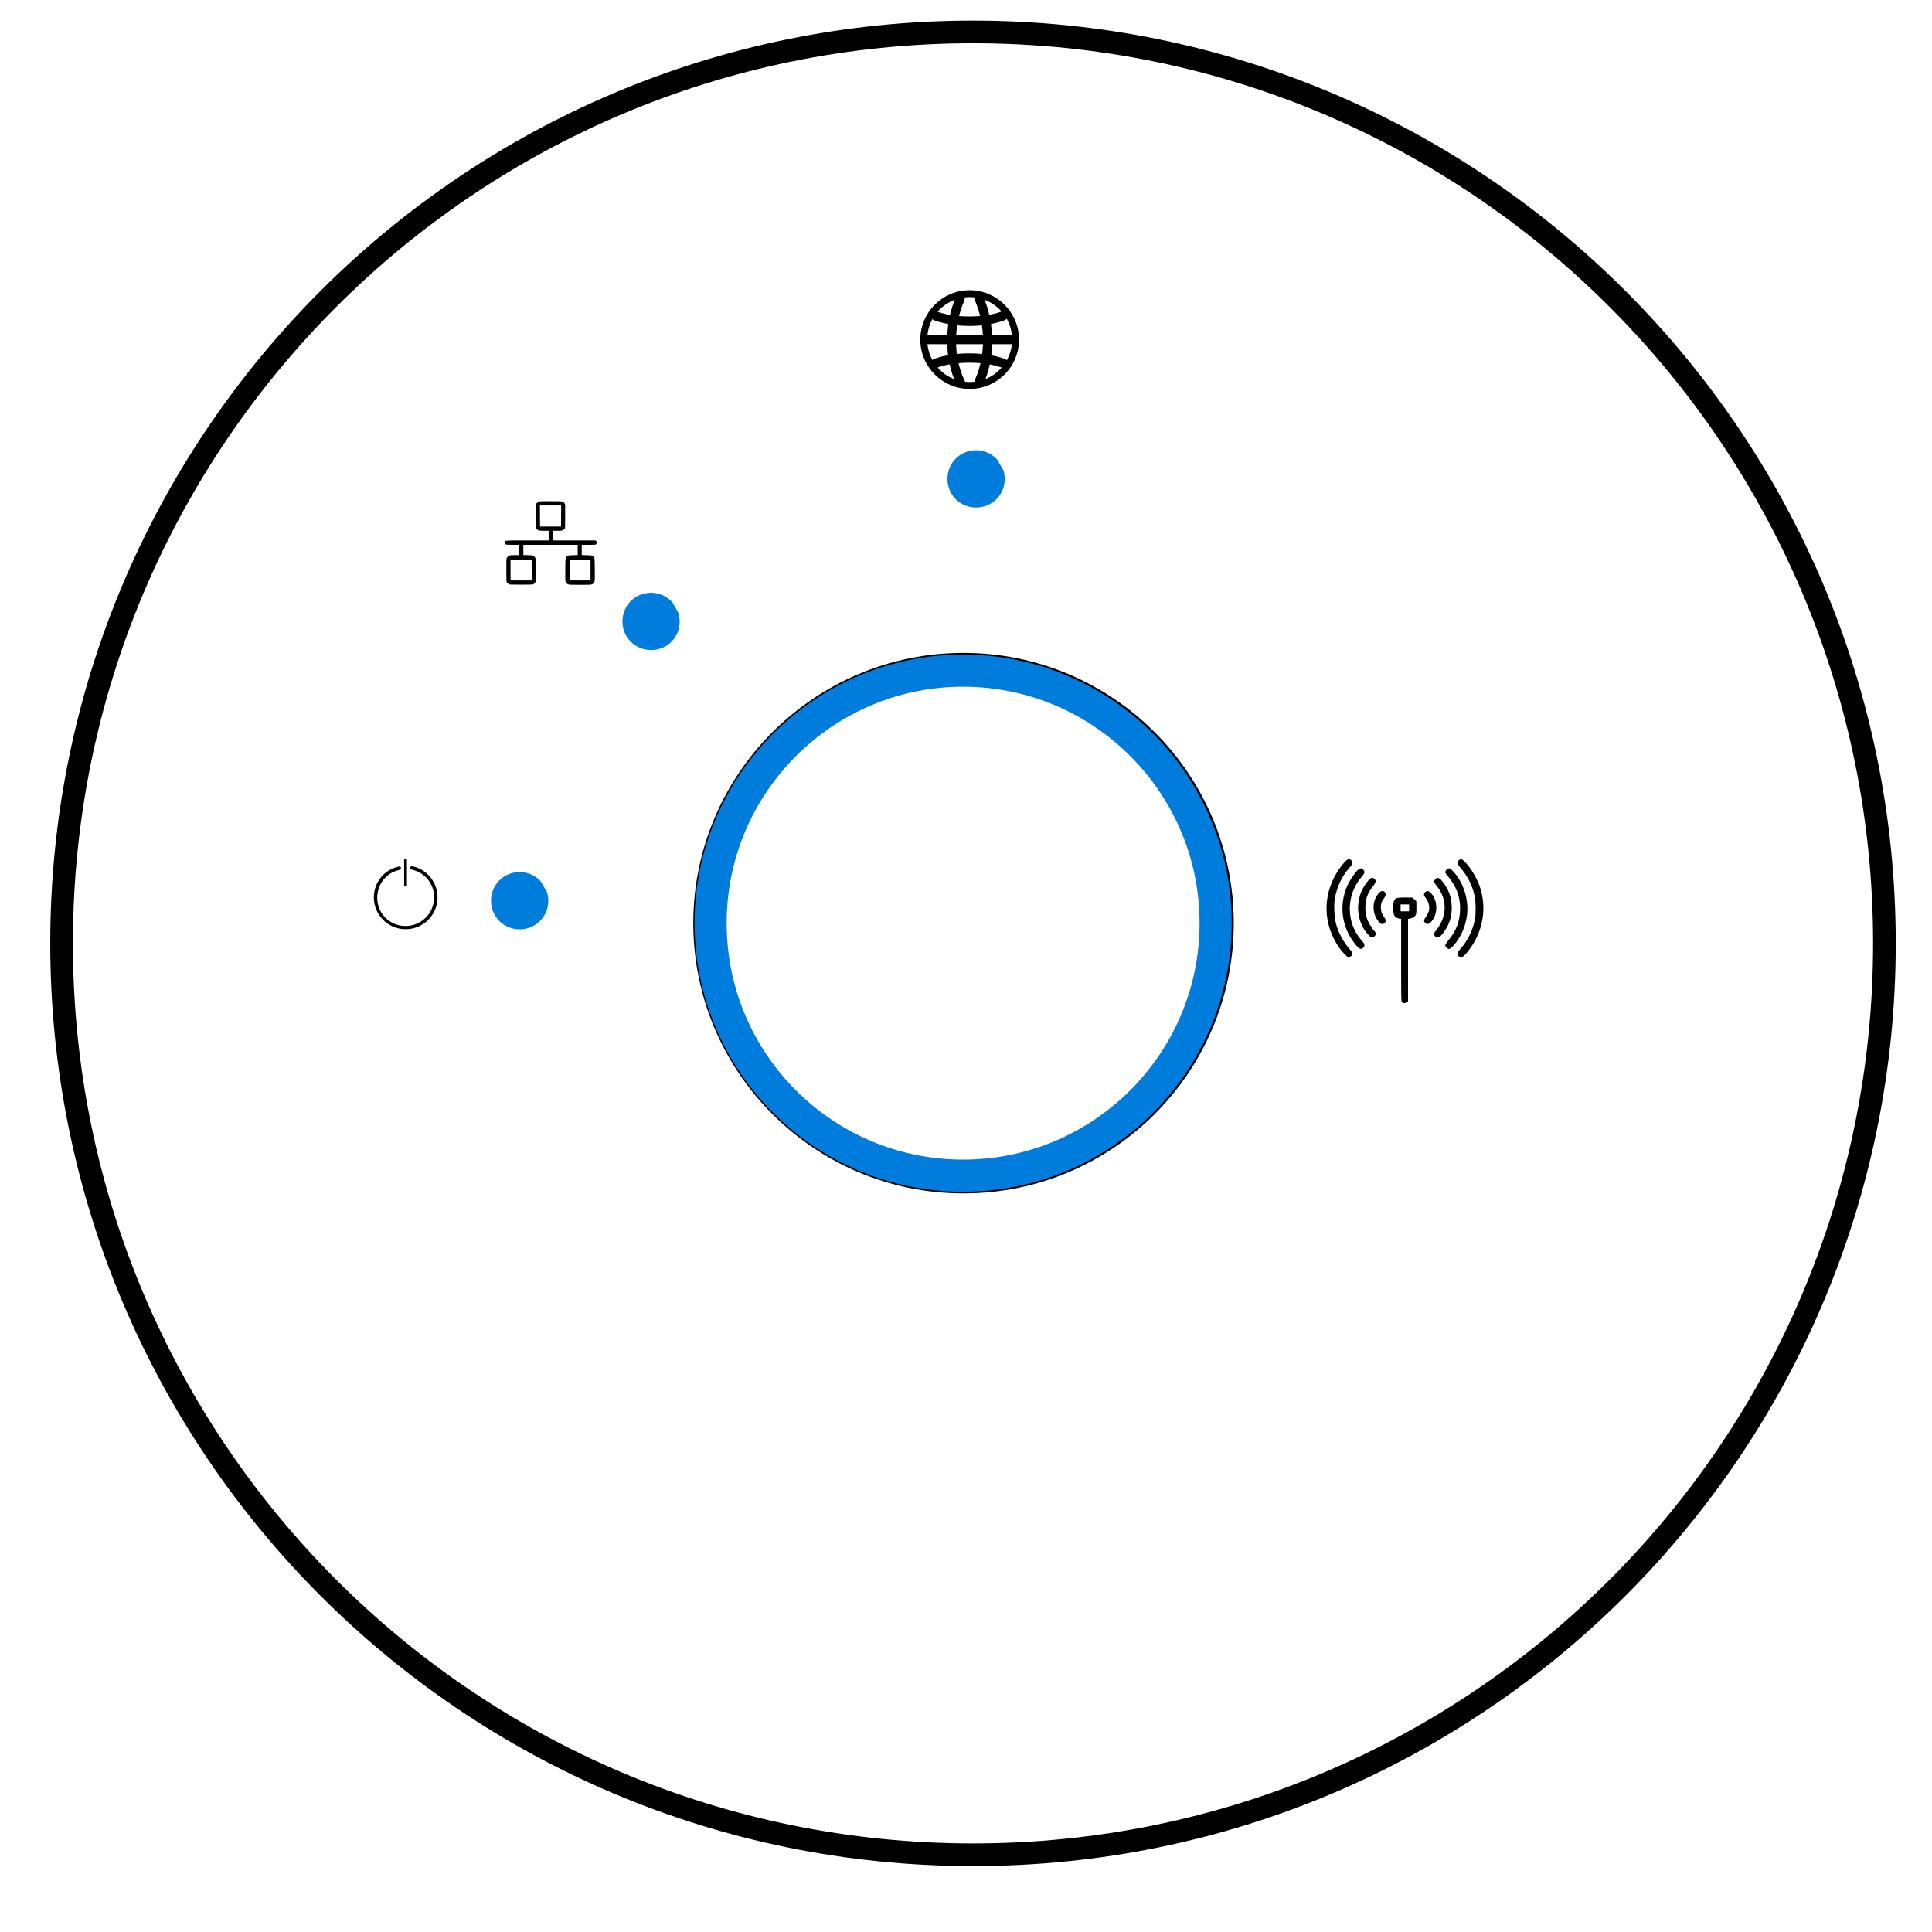
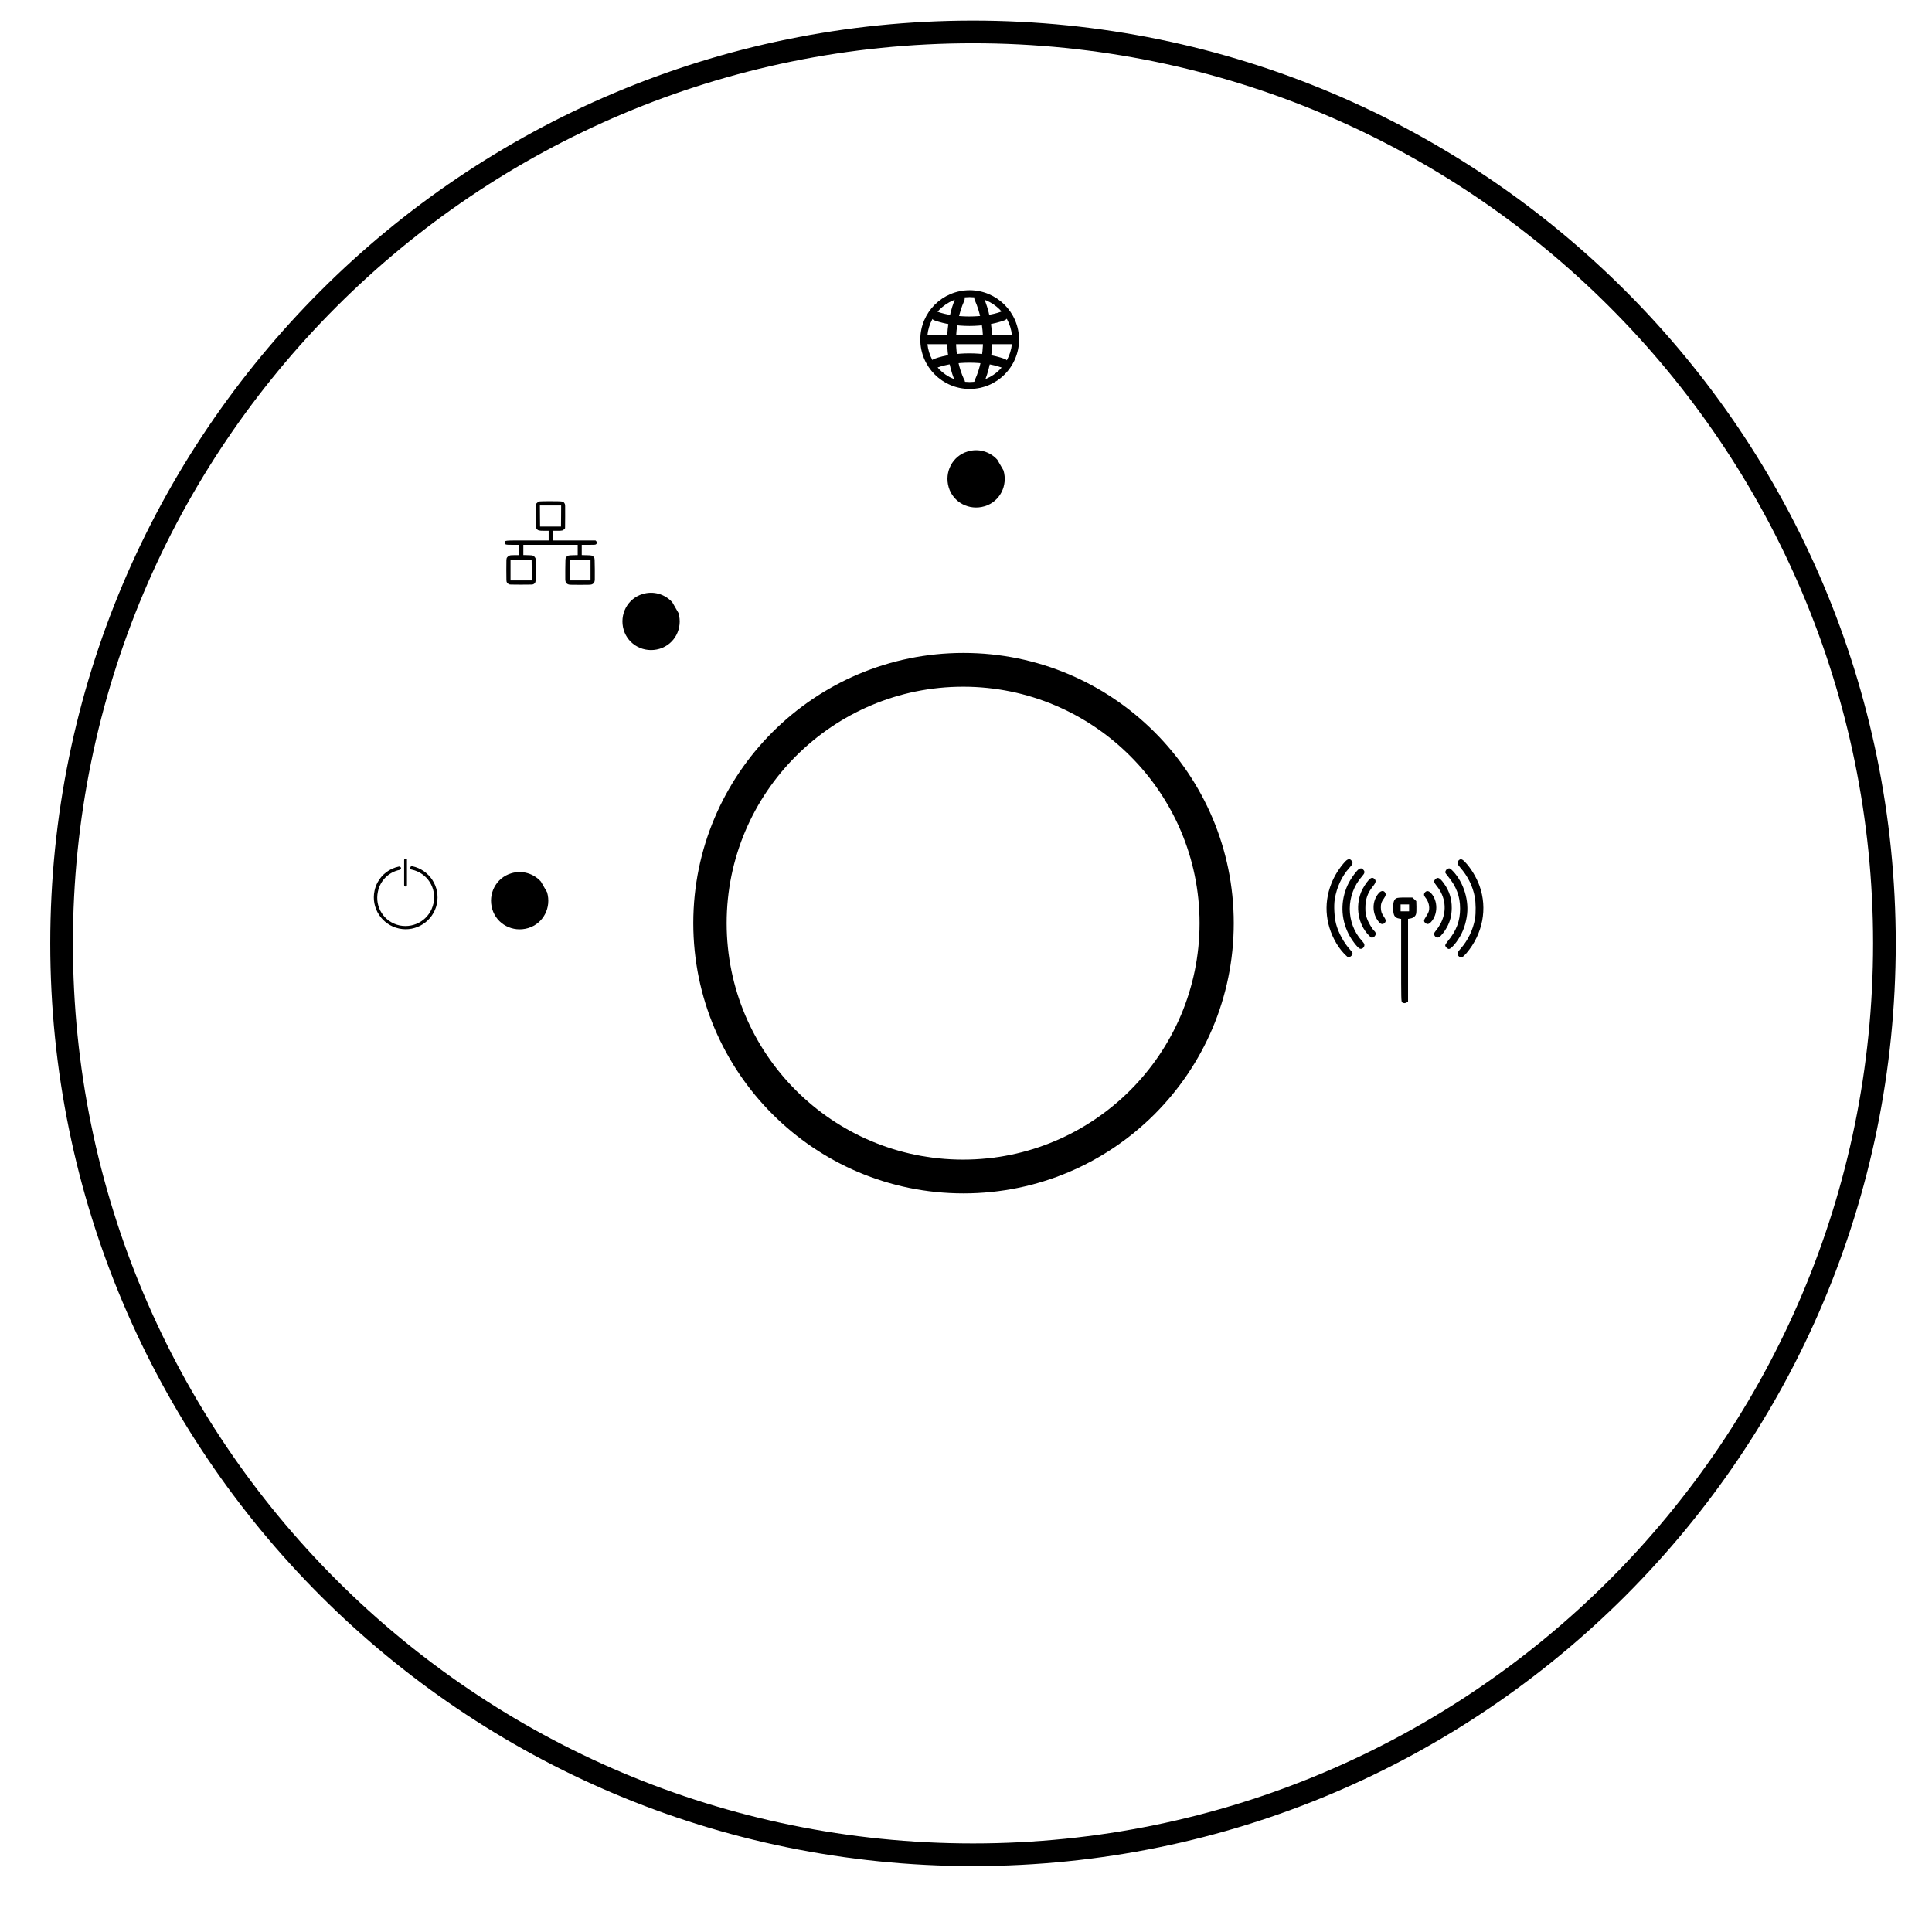
<svg xmlns="http://www.w3.org/2000/svg" version="1.1" id="svg2" x="0px" y="0px" viewBox="0 0 469 469" style="enable-background:new 0 0 469 469;" xml:space="preserve">
-   <style type="text/css">
- 	.st0{fill:#007CDC;}
- </style>
-   <g id="path3761">
-     <path d="M236.2,5c-123.7,0-224,100.3-224,224s100.3,224,224,224s224-100.3,224-224   S359.9,5,236.2,5L236.2,5z M236.2,10.5c120.7,0,218.5,97.8,218.5,218.5s-97.8,218.5-218.5,218.5S17.7,349.8,17.7,229   S115.5,10.5,236.2,10.5L236.2,10.5z" />
-   </g>
-   <g id="path3763">
-     <path d="M233.9,158.5c-36.2,0-65.6,29.4-65.6,65.6s29.4,65.6,65.6,65.6s65.6-29.4,65.6-65.6   S270.1,158.5,233.9,158.5L233.9,158.5z M233.9,162.5c34,0,61.5,27.5,61.5,61.5s-27.5,61.5-61.5,61.5s-61.5-27.5-61.5-61.5   S199.9,162.5,233.9,162.5L233.9,162.5z" />
-   </g>
-   <g id="g3073" transform="matrix(0.6967075,0,0,0.6967075,75.28667,-6.673669)">
-     <g id="path4048">
-       <path d="M229.8,110.7c-9.5,0-17.2,7.7-17.2,17.2s7.7,17.2,17.2,17.2s17.2-7.7,17.2-17.2    S239.2,110.7,229.8,110.7z M229.8,113.1c8.2,0,14.8,6.6,14.8,14.8s-6.6,14.8-14.8,14.8c-8.2,0-14.8-6.6-14.8-14.8    S221.6,113.1,229.8,113.1z" />
+   <g fill="#0000000">
+     <g id="path3761">
+       <path d="M236.2,5c-123.7,0-224,100.3-224,224s100.3,224,224,224s224-100.3,224-224   S359.9,5,236.2,5L236.2,5z M236.2,10.5c120.7,0,218.5,97.8,218.5,218.5s-97.8,218.5-218.5,218.5S17.7,349.8,17.7,229   S115.5,10.5,236.2,10.5L236.2,10.5z" />
    </g>
-     <g id="path5512-1">
-       <path d="M229.7,132.7c-4.3,0-8.6,0.6-12.2,1.9c-0.9,0.3-1.4,1.2-1.1,2c0.3,0.8,1.2,1.3,2.1,1.1    c0.1,0,0.1,0,0.2-0.1c6.1-2.2,16-2.2,22.1,0c0.8,0.4,1.8,0,2.2-0.8c0.4-0.8,0-1.8-0.9-2.1c-0.1,0-0.1,0-0.2-0.1    C238.3,133.3,234,132.7,229.7,132.7z" />
+     <g id="path3763">
+       <path d="M233.9,158.5c-36.2,0-65.6,29.4-65.6,65.6s29.4,65.6,65.6,65.6s65.6-29.4,65.6-65.6   S270.1,158.5,233.9,158.5L233.9,158.5z M233.9,162.5c34,0,61.5,27.5,61.5,61.5s-27.5,61.5-61.5,61.5s-61.5-27.5-61.5-61.5   S199.9,162.5,233.9,162.5L233.9,162.5z" />
    </g>
-     <g id="path5516-7">
-       <path d="M214.7,126.3v3.2h31.4v-3.2H214.7z" />
+     <g id="g3073" transform="matrix(0.6967075,0,0,0.6967075,75.28667,-6.673669)">
+       <g id="path4048">
+         <path d="M229.8,110.7c-9.5,0-17.2,7.7-17.2,17.2s7.7,17.2,17.2,17.2s17.2-7.7,17.2-17.2    S239.2,110.7,229.8,110.7z M229.8,113.1c8.2,0,14.8,6.6,14.8,14.8s-6.6,14.8-14.8,14.8c-8.2,0-14.8-6.6-14.8-14.8    S221.6,113.1,229.8,113.1z" />
+       </g>
+       <g id="path5512-1">
+         <path d="M229.7,132.7c-4.3,0-8.6,0.6-12.2,1.9c-0.9,0.3-1.4,1.2-1.1,2c0.3,0.8,1.2,1.3,2.1,1.1    c0.1,0,0.1,0,0.2-0.1c6.1-2.2,16-2.2,22.1,0c0.8,0.4,1.8,0,2.2-0.8c0.4-0.8,0-1.8-0.9-2.1c-0.1,0-0.1,0-0.2-0.1    C238.3,133.3,234,132.7,229.7,132.7z" />
+       </g>
+       <g id="path5516-7">
+         <path d="M214.7,126.3v3.2h31.4v-3.2H214.7z" />
+       </g>
+       <g id="path5520-4">
+         <path d="M226.5,111.8c-0.6,0-1.1,0.4-1.4,1c-4.2,9.6-4.2,21.4,0,30.6c0.4,0.9,1.3,1.3,2.1,0.9    c0.8-0.4,1.2-1.4,0.8-2.3c0,0,0-0.1-0.1-0.1c-3.8-8.1-3.8-18.9,0-27.5c0.4-0.9,0.1-1.9-0.7-2.3C227,111.9,226.7,111.8,226.5,111.8    L226.5,111.8z" />
+       </g>
+       <g id="path6250-0">
+         <path d="M217.8,118.1c-0.9,0.1-1.6,0.9-1.4,1.8c0.1,0.6,0.5,1.1,1.1,1.3    c7.2,2.6,17.3,2.6,24.4,0c0.9-0.3,1.4-1.2,1.1-2c-0.3-0.8-1.2-1.3-2.1-1.1c-0.1,0-0.1,0-0.2,0.1c-6.1,2.2-16,2.2-22.1,0    C218.4,118.1,218.1,118.1,217.8,118.1L217.8,118.1z" />
+       </g>
+       <g id="path9156-9">
+         <path d="M232.9,111.7c-0.9,0.1-1.6,0.9-1.5,1.8c0,0.2,0.1,0.5,0.2,0.7c3.8,8.6,3.8,19.5,0,27.8    c-0.4,0.8-0.2,1.9,0.6,2.4c0.8,0.5,1.7,0.2,2.2-0.7c0,0,0-0.1,0.1-0.1c4.2-9.3,4.2-21.2,0-30.8C234.1,112,233.5,111.6,232.9,111.7    L232.9,111.7z" />
+       </g>
    </g>
-     <g id="path5520-4">
-       <path d="M226.5,111.8c-0.6,0-1.1,0.4-1.4,1c-4.2,9.6-4.2,21.4,0,30.6c0.4,0.9,1.3,1.3,2.1,0.9    c0.8-0.4,1.2-1.4,0.8-2.3c0,0,0-0.1-0.1-0.1c-3.8-8.1-3.8-18.9,0-27.5c0.4-0.9,0.1-1.9-0.7-2.3C227,111.9,226.7,111.8,226.5,111.8    L226.5,111.8z" />
+     <g id="g3109" transform="matrix(0.03837295,0,0,0.03837295,122.567,121.662)">
+       <g id="path3111">
+         <path d="M217.7,1.5c-3.5,0.8-9.9,4.7-13.9,8.7l-7.1,7.1l-0.6,74.7l-0.6,74.7l4.6,6.9    c7.9,11.7,14.4,13.6,47.6,13.6h29.1v30.6v30.6h-134c-150.4,0-142.7-0.8-142.7,13.8c0,13,2.6,13.9,48.8,13.9H89v32.6v32.6H61.7    c-24.3,0-28.1,0.4-36,4.4c-5.1,2.8-10.5,7.3-12.9,11.4C9.1,363.7,9,367.4,9,436.6c0,70.2,0.2,72.5,4.1,77.8c2.2,3,6.5,7.3,9.5,9.5    c5.3,4,7.7,4.1,79.8,4.1c73.9,0,74.5,0,80.6-4.4c12.4-8.9,12.6-10.5,12.6-89.1c0-70.4,0-71-4.4-77.5    c-9.3-13.6-12.6-14.8-45.2-15.4l-29.4-0.8v-32.4v-32.4h171.9h172v32.4V341l-29.4,0.8c-32.2,0.6-35.2,1.6-44.5,14.2    c-4,5.1-4.1,8.3-4.7,76.7c-0.6,68.8-0.4,71.5,3.5,79.7c3.2,6.3,6.5,9.7,12.6,12.6c7.9,3.9,11.7,4.1,77.3,4.1s69.4-0.2,77.3-4.1    c6.1-3,9.5-6.3,12.6-12.6c4-8.1,4.1-10.9,3.5-79.7c-0.6-68.4-0.8-71.5-4.7-76.7c-9.5-12.9-12.1-13.6-46.5-14.2l-31.4-0.8v-32.4    v-32.4h43.3c38.3,0,43.7-0.4,47.2-3.6c6.9-5.7,7.5-13.3,1.6-19l-4.9-5.1H437.8H302.5v-30.6v-30.6h28.7c31,0,35.4-1,44.5-10.9    l4.9-5.4l0.6-75.1c0.6-73.5,0.4-75.1-3.8-81.8c-8.3-13.5-8.9-13.6-84.8-14C255-0.1,221.4,0.5,217.7,1.5z M355.4,93.7l-0.6,66.8    h-66.2h-66.2l-0.6-66.8l-0.4-66.6h67.2h67.2L355.4,93.7z M169.7,435.6l0.4,65.8h-67.2H35.6v-66.2V369l66.8,0.4l66.6,0.6    L169.7,435.6z M541.6,435.3v66.2h-66.2h-66.2v-66.2V369h66.2h66.2C541.6,369,541.6,435.3,541.6,435.3z" />
+       </g>
    </g>
-     <g id="path6250-0">
-       <path d="M217.8,118.1c-0.9,0.1-1.6,0.9-1.4,1.8c0.1,0.6,0.5,1.1,1.1,1.3    c7.2,2.6,17.3,2.6,24.4,0c0.9-0.3,1.4-1.2,1.1-2c-0.3-0.8-1.2-1.3-2.1-1.1c-0.1,0-0.1,0-0.2,0.1c-6.1,2.2-16,2.2-22.1,0    C218.4,118.1,218.1,118.1,217.8,118.1L217.8,118.1z" />
+     <g id="g3123" transform="matrix(0.06523713,0,0,0.06523713,322.0222,208.5771)">
+       <g id="path3125">
+         <path d="M69.7,8.4C48.3,31.4,29.6,61,18.1,90.2c-31.4,78.7-21.5,164,26.9,236    c12,17.8,32.8,39.5,37.7,39.5c2,0,6.1-2.6,9.3-5.9c7.3-7.1,6.6-11.3-4.3-23.1c-22.9-25.1-43.9-63.4-52.4-96.4    c-6.3-24.5-8.7-67.6-4.7-91.3c7.1-44.3,26.7-86.6,54.7-117.2c11.8-13.3,13.3-16.4,9.5-23.5C89.2-2.8,80.1-2.7,69.7,8.4z" />
+       </g>
+       <g id="path3127">
+         <path d="M491.4,4.7c-6.9,7.3-5.5,13,6.5,26.9c27.7,31.6,45.9,68.2,53.6,108.3    c4.1,20.9,4.5,60.7,1,81.6c-7.3,41.1-26.6,81.2-54.5,112.4c-12.8,14.4-13.8,21.5-4.5,28.5c7.9,6,13.4,3.2,27.7-13.4    c60.3-71.5,78.2-165.4,48-250c-11.4-31.8-32.8-66.8-54.5-89.3C504.3-1.2,498.2-2.4,491.4,4.7z" />
+       </g>
+       <g id="path3129">
+         <path d="M123.2,35.1c-7.7,2-33.6,37.1-44.3,60.3c-27.2,59.3-26.3,123.9,3,182.6    c11.3,22.5,34,52.2,42.1,54.9c7.3,2.6,16-3.8,16.8-12.2c0.6-5-1.2-8.1-8.9-16.6C71,236.9,71.4,132,132.5,63.2    c10.1-11.3,11.1-17.4,3.8-24.5C131.5,33.9,129.8,33.3,123.2,35.1z" />
+       </g>
+       <g id="path3131">
+         <path d="M449.9,35.7c-4,1.6-8.3,8.9-8.3,13.8c0,1,4.4,6.9,9.5,13.3    c32,38.7,45.9,75.1,45.9,121.1c0,45.9-13.8,82.6-45.9,121.1c-5.1,6.3-9.5,13.4-9.5,15.4c0,5.1,8.5,13.6,13.6,13.6    c5.5,0,16-9.7,27.5-25.3c20.6-27.7,33-57.7,38.9-93.3c10.1-59.5-10.5-127.9-51-170.8C460,33.5,457.8,32.5,449.9,35.7z" />
+       </g>
+       <g id="path3133">
+         <path d="M157.6,76.6c-10.3,11.1-23.3,31.8-29.1,46.2c-21.7,55-10.7,119.2,27.9,159.5    c8.5,8.9,10.9,10.5,14.8,9.3c11.7-3.6,15.6-16.4,7.3-23.9c-8.9-7.9-23.5-33-28.6-48.8c-4.4-13.3-5.4-19.9-5.4-37    c0-32.8,7.9-55.9,28.1-81c11.3-14,12.6-21.2,5.7-27.7C171.9,67.1,165.5,68.3,157.6,76.6z" />
+       </g>
+       <g id="path3135">
+         <path d="M405.1,74.2c-7.1,6.9-6.1,11.5,4.9,25.3c32.6,40.3,38.6,91.1,16,136.8    c-4.4,8.7-11.9,20.6-16.8,26.3c-5,5.9-9.1,12.4-9.1,14.4c0,10.5,10.3,17.6,18.8,13c6.5-3.4,21.2-21.7,29.2-37    c11.9-21.5,17.6-44.7,17.8-71.1c0.2-34.6-8.9-63.6-29.2-91.9C421.7,69.1,414,65.2,405.1,74.2z" />
+       </g>
+       <g id="path3137">
+         <path d="M194.6,126c-25.9,29.2-26.1,75.5-0.6,106.7c7.7,9.7,15.6,11.2,22.3,4.5    c5.5-5.5,4.9-12.5-2.2-22.3c-9.1-12.5-11.8-20.8-12-35c0-15,2.2-21.2,11.5-34c7.3-10.5,8.3-16.2,3.5-22.9    C212.2,115.9,202.3,117.1,194.6,126z" />
+       </g>
+       <g id="path3139">
+         <path d="M366.5,123.1c-5.1,5.7-5,11.9,0.8,18.8c12.3,14.6,17.6,35.2,13.3,51.4    c-1.2,4.4-5.7,13.4-10.1,19.9c-9.1,13.6-9.7,17.8-3.3,23.7c7.1,6.7,13.6,5.5,22.1-3.8c25.5-28.3,25.5-78.1,0-106.3    C380.7,117.3,373,116.2,366.5,123.1z" />
+       </g>
+       <g id="path3141">
+         <path d="M259.6,145.4c-8.5,4.7-11.7,14-11.7,35.4c0,28.1,5.1,37.3,22.4,40.1l7.3,1.2v153.6    c0,146.3,0.2,153.8,3.5,156.7c4.6,4.1,12.1,4.4,17.8,0.2l4.4-3V375.8V222.1l8.1-1.4c11.3-1.8,19-7.7,21.7-16.8    c1.2-4.1,1.8-16.2,1.4-27.7l-0.6-20.3l-7.3-6.7l-7.5-6.7H292C272.2,142.6,263.3,143.4,259.6,145.4z M307.2,181v12.9h-15.8h-15.8    V181v-12.8h15.8h15.8V181z" />
+       </g>
    </g>
-     <g id="path9156-9">
-       <path d="M232.9,111.7c-0.9,0.1-1.6,0.9-1.5,1.8c0,0.2,0.1,0.5,0.2,0.7c3.8,8.6,3.8,19.5,0,27.8    c-0.4,0.8-0.2,1.9,0.6,2.4c0.8,0.5,1.7,0.2,2.2-0.7c0,0,0-0.1,0.1-0.1c4.2-9.3,4.2-21.2,0-30.8C234.1,112,233.5,111.6,232.9,111.7    L232.9,111.7z" />
+     <g id="g3945" transform="matrix(0.6844937,0,0,0.6844937,11.92705,64.00424)">
+       <g id="path1874">
+         <path d="M116.5,219.4c-0.5,0.9-0.9,2-1.1,3c-1.3,6.1,2.6,12.1,8.7,13.4    c6.1,1.3,12.1-2.6,13.4-8.7c1.3-6.1-2.6-12.1-8.7-13.4c-0.3-0.1-0.7,0.1-0.7,0.5c-0.1,0.3,0.1,0.7,0.5,0.7c0,0,0,0,0,0    c5.5,1.2,8.9,6.5,7.7,12s-6.5,8.9-12,7.8c-5.5-1.2-8.9-6.5-7.7-12c0.8-3.9,3.8-6.9,7.7-7.7c0.3-0.1,0.5-0.4,0.5-0.7    c-0.1-0.3-0.4-0.5-0.7-0.5C120.7,214.5,118,216.6,116.5,219.4L116.5,219.4z" />
+       </g>
+       <g id="path4532">
+         <path d="M126.4,211c-0.3,0-0.5,0.3-0.5,0.5v8.9c0,0.3,0.2,0.5,0.5,0.5c0.3,0,0.5-0.2,0.5-0.5    v-8.9C127,211.2,126.7,211,126.4,211C126.4,211,126.4,211,126.4,211z" />
+       </g>
+     </g>
+     <g id="path3943">
+       <path class="st0" d="   M243.6,114.2c1.1,3.7-0.9,7.6-4.6,8.7c-3.7,1.1-7.6-0.9-8.7-4.6c-1.1-3.7,0.9-7.6,4.6-8.7c2.6-0.8,5.4,0,7.2,2" />
+     </g>
+     <g id="path3943-4">
+       <path class="st0" d="   M164.7,148.8c1.1,3.7-0.9,7.6-4.6,8.7c-3.7,1.1-7.6-0.9-8.7-4.6c-1.1-3.7,0.9-7.6,4.6-8.7c2.6-0.8,5.4,0,7.2,2" />
+     </g>
+     <g id="path3943-8">
+       <path class="st0" d="   M132.8,216.6c1.1,3.7-0.9,7.6-4.6,8.7c-3.7,1.1-7.6-0.9-8.7-4.6c-1.1-3.7,0.9-7.6,4.6-8.7c2.6-0.8,5.4,0,7.2,2" />
+     </g>
+     <g id="path3980">
+       <path class="st0" d="M233.8,289.3c-36,0-65.2-29.3-65.2-65.2s29.3-65.2,65.2-65.2s65.2,29.3,65.2,65.2S269.8,289.3,233.8,289.3z    M233.8,166.7c-31.6,0-57.4,25.7-57.4,57.4s25.7,57.4,57.4,57.4c31.6,0,57.4-25.7,57.4-57.4S265.4,166.7,233.8,166.7z" />
    </g>
  </g>
-   <g id="g3109" transform="matrix(0.03837295,0,0,0.03837295,122.567,121.662)">
-     <g id="path3111">
-       <path d="M217.7,1.5c-3.5,0.8-9.9,4.7-13.9,8.7l-7.1,7.1l-0.6,74.7l-0.6,74.7l4.6,6.9    c7.9,11.7,14.4,13.6,47.6,13.6h29.1v30.6v30.6h-134c-150.4,0-142.7-0.8-142.7,13.8c0,13,2.6,13.9,48.8,13.9H89v32.6v32.6H61.7    c-24.3,0-28.1,0.4-36,4.4c-5.1,2.8-10.5,7.3-12.9,11.4C9.1,363.7,9,367.4,9,436.6c0,70.2,0.2,72.5,4.1,77.8c2.2,3,6.5,7.3,9.5,9.5    c5.3,4,7.7,4.1,79.8,4.1c73.9,0,74.5,0,80.6-4.4c12.4-8.9,12.6-10.5,12.6-89.1c0-70.4,0-71-4.4-77.5    c-9.3-13.6-12.6-14.8-45.2-15.4l-29.4-0.8v-32.4v-32.4h171.9h172v32.4V341l-29.4,0.8c-32.2,0.6-35.2,1.6-44.5,14.2    c-4,5.1-4.1,8.3-4.7,76.7c-0.6,68.8-0.4,71.5,3.5,79.7c3.2,6.3,6.5,9.7,12.6,12.6c7.9,3.9,11.7,4.1,77.3,4.1s69.4-0.2,77.3-4.1    c6.1-3,9.5-6.3,12.6-12.6c4-8.1,4.1-10.9,3.5-79.7c-0.6-68.4-0.8-71.5-4.7-76.7c-9.5-12.9-12.1-13.6-46.5-14.2l-31.4-0.8v-32.4    v-32.4h43.3c38.3,0,43.7-0.4,47.2-3.6c6.9-5.7,7.5-13.3,1.6-19l-4.9-5.1H437.8H302.5v-30.6v-30.6h28.7c31,0,35.4-1,44.5-10.9    l4.9-5.4l0.6-75.1c0.6-73.5,0.4-75.1-3.8-81.8c-8.3-13.5-8.9-13.6-84.8-14C255-0.1,221.4,0.5,217.7,1.5z M355.4,93.7l-0.6,66.8    h-66.2h-66.2l-0.6-66.8l-0.4-66.6h67.2h67.2L355.4,93.7z M169.7,435.6l0.4,65.8h-67.2H35.6v-66.2V369l66.8,0.4l66.6,0.6    L169.7,435.6z M541.6,435.3v66.2h-66.2h-66.2v-66.2V369h66.2h66.2C541.6,369,541.6,435.3,541.6,435.3z" />
-     </g>
-   </g>
-   <g id="g3123" transform="matrix(0.06523713,0,0,0.06523713,322.0222,208.5771)">
-     <g id="path3125">
-       <path d="M69.7,8.4C48.3,31.4,29.6,61,18.1,90.2c-31.4,78.7-21.5,164,26.9,236    c12,17.8,32.8,39.5,37.7,39.5c2,0,6.1-2.6,9.3-5.9c7.3-7.1,6.6-11.3-4.3-23.1c-22.9-25.1-43.9-63.4-52.4-96.4    c-6.3-24.5-8.7-67.6-4.7-91.3c7.1-44.3,26.7-86.6,54.7-117.2c11.8-13.3,13.3-16.4,9.5-23.5C89.2-2.8,80.1-2.7,69.7,8.4z" />
-     </g>
-     <g id="path3127">
-       <path d="M491.4,4.7c-6.9,7.3-5.5,13,6.5,26.9c27.7,31.6,45.9,68.2,53.6,108.3    c4.1,20.9,4.5,60.7,1,81.6c-7.3,41.1-26.6,81.2-54.5,112.4c-12.8,14.4-13.8,21.5-4.5,28.5c7.9,6,13.4,3.2,27.7-13.4    c60.3-71.5,78.2-165.4,48-250c-11.4-31.8-32.8-66.8-54.5-89.3C504.3-1.2,498.2-2.4,491.4,4.7z" />
-     </g>
-     <g id="path3129">
-       <path d="M123.2,35.1c-7.7,2-33.6,37.1-44.3,60.3c-27.2,59.3-26.3,123.9,3,182.6    c11.3,22.5,34,52.2,42.1,54.9c7.3,2.6,16-3.8,16.8-12.2c0.6-5-1.2-8.1-8.9-16.6C71,236.9,71.4,132,132.5,63.2    c10.1-11.3,11.1-17.4,3.8-24.5C131.5,33.9,129.8,33.3,123.2,35.1z" />
-     </g>
-     <g id="path3131">
-       <path d="M449.9,35.7c-4,1.6-8.3,8.9-8.3,13.8c0,1,4.4,6.9,9.5,13.3    c32,38.7,45.9,75.1,45.9,121.1c0,45.9-13.8,82.6-45.9,121.1c-5.1,6.3-9.5,13.4-9.5,15.4c0,5.1,8.5,13.6,13.6,13.6    c5.5,0,16-9.7,27.5-25.3c20.6-27.7,33-57.7,38.9-93.3c10.1-59.5-10.5-127.9-51-170.8C460,33.5,457.8,32.5,449.9,35.7z" />
-     </g>
-     <g id="path3133">
-       <path d="M157.6,76.6c-10.3,11.1-23.3,31.8-29.1,46.2c-21.7,55-10.7,119.2,27.9,159.5    c8.5,8.9,10.9,10.5,14.8,9.3c11.7-3.6,15.6-16.4,7.3-23.9c-8.9-7.9-23.5-33-28.6-48.8c-4.4-13.3-5.4-19.9-5.4-37    c0-32.8,7.9-55.9,28.1-81c11.3-14,12.6-21.2,5.7-27.7C171.9,67.1,165.5,68.3,157.6,76.6z" />
-     </g>
-     <g id="path3135">
-       <path d="M405.1,74.2c-7.1,6.9-6.1,11.5,4.9,25.3c32.6,40.3,38.6,91.1,16,136.8    c-4.4,8.7-11.9,20.6-16.8,26.3c-5,5.9-9.1,12.4-9.1,14.4c0,10.5,10.3,17.6,18.8,13c6.5-3.4,21.2-21.7,29.2-37    c11.9-21.5,17.6-44.7,17.8-71.1c0.2-34.6-8.9-63.6-29.2-91.9C421.7,69.1,414,65.2,405.1,74.2z" />
-     </g>
-     <g id="path3137">
-       <path d="M194.6,126c-25.9,29.2-26.1,75.5-0.6,106.7c7.7,9.7,15.6,11.2,22.3,4.5    c5.5-5.5,4.9-12.5-2.2-22.3c-9.1-12.5-11.8-20.8-12-35c0-15,2.2-21.2,11.5-34c7.3-10.5,8.3-16.2,3.5-22.9    C212.2,115.9,202.3,117.1,194.6,126z" />
-     </g>
-     <g id="path3139">
-       <path d="M366.5,123.1c-5.1,5.7-5,11.9,0.8,18.8c12.3,14.6,17.6,35.2,13.3,51.4    c-1.2,4.4-5.7,13.4-10.1,19.9c-9.1,13.6-9.7,17.8-3.3,23.7c7.1,6.7,13.6,5.5,22.1-3.8c25.5-28.3,25.5-78.1,0-106.3    C380.7,117.3,373,116.2,366.5,123.1z" />
-     </g>
-     <g id="path3141">
-       <path d="M259.6,145.4c-8.5,4.7-11.7,14-11.7,35.4c0,28.1,5.1,37.3,22.4,40.1l7.3,1.2v153.6    c0,146.3,0.2,153.8,3.5,156.7c4.6,4.1,12.1,4.4,17.8,0.2l4.4-3V375.8V222.1l8.1-1.4c11.3-1.8,19-7.7,21.7-16.8    c1.2-4.1,1.8-16.2,1.4-27.7l-0.6-20.3l-7.3-6.7l-7.5-6.7H292C272.2,142.6,263.3,143.4,259.6,145.4z M307.2,181v12.9h-15.8h-15.8    V181v-12.8h15.8h15.8V181z" />
-     </g>
-   </g>
-   <g id="g3945" transform="matrix(0.6844937,0,0,0.6844937,11.92705,64.00424)">
-     <g id="path1874">
-       <path d="M116.5,219.4c-0.5,0.9-0.9,2-1.1,3c-1.3,6.1,2.6,12.1,8.7,13.4    c6.1,1.3,12.1-2.6,13.4-8.7c1.3-6.1-2.6-12.1-8.7-13.4c-0.3-0.1-0.7,0.1-0.7,0.5c-0.1,0.3,0.1,0.7,0.5,0.7c0,0,0,0,0,0    c5.5,1.2,8.9,6.5,7.7,12s-6.5,8.9-12,7.8c-5.5-1.2-8.9-6.5-7.7-12c0.8-3.9,3.8-6.9,7.7-7.7c0.3-0.1,0.5-0.4,0.5-0.7    c-0.1-0.3-0.4-0.5-0.7-0.5C120.7,214.5,118,216.6,116.5,219.4L116.5,219.4z" />
-     </g>
-     <g id="path4532">
-       <path d="M126.4,211c-0.3,0-0.5,0.3-0.5,0.5v8.9c0,0.3,0.2,0.5,0.5,0.5c0.3,0,0.5-0.2,0.5-0.5    v-8.9C127,211.2,126.7,211,126.4,211C126.4,211,126.4,211,126.4,211z" />
-     </g>
-   </g>
-   <g id="path3943">
-     <path class="st0" d="   M243.6,114.2c1.1,3.7-0.9,7.6-4.6,8.7c-3.7,1.1-7.6-0.9-8.7-4.6c-1.1-3.7,0.9-7.6,4.6-8.7c2.6-0.8,5.4,0,7.2,2" />
-   </g>
-   <g id="path3943-4">
-     <path class="st0" d="   M164.7,148.8c1.1,3.7-0.9,7.6-4.6,8.7c-3.7,1.1-7.6-0.9-8.7-4.6c-1.1-3.7,0.9-7.6,4.6-8.7c2.6-0.8,5.4,0,7.2,2" />
-   </g>
-   <g id="path3943-8">
-     <path class="st0" d="   M132.8,216.6c1.1,3.7-0.9,7.6-4.6,8.7c-3.7,1.1-7.6-0.9-8.7-4.6c-1.1-3.7,0.9-7.6,4.6-8.7c2.6-0.8,5.4,0,7.2,2" />
-   </g>
-   <g id="path3980">
-     <path class="st0" d="M233.8,289.3c-36,0-65.2-29.3-65.2-65.2s29.3-65.2,65.2-65.2s65.2,29.3,65.2,65.2S269.8,289.3,233.8,289.3z    M233.8,166.7c-31.6,0-57.4,25.7-57.4,57.4s25.7,57.4,57.4,57.4c31.6,0,57.4-25.7,57.4-57.4S265.4,166.7,233.8,166.7z" />
-   </g>
</svg>
